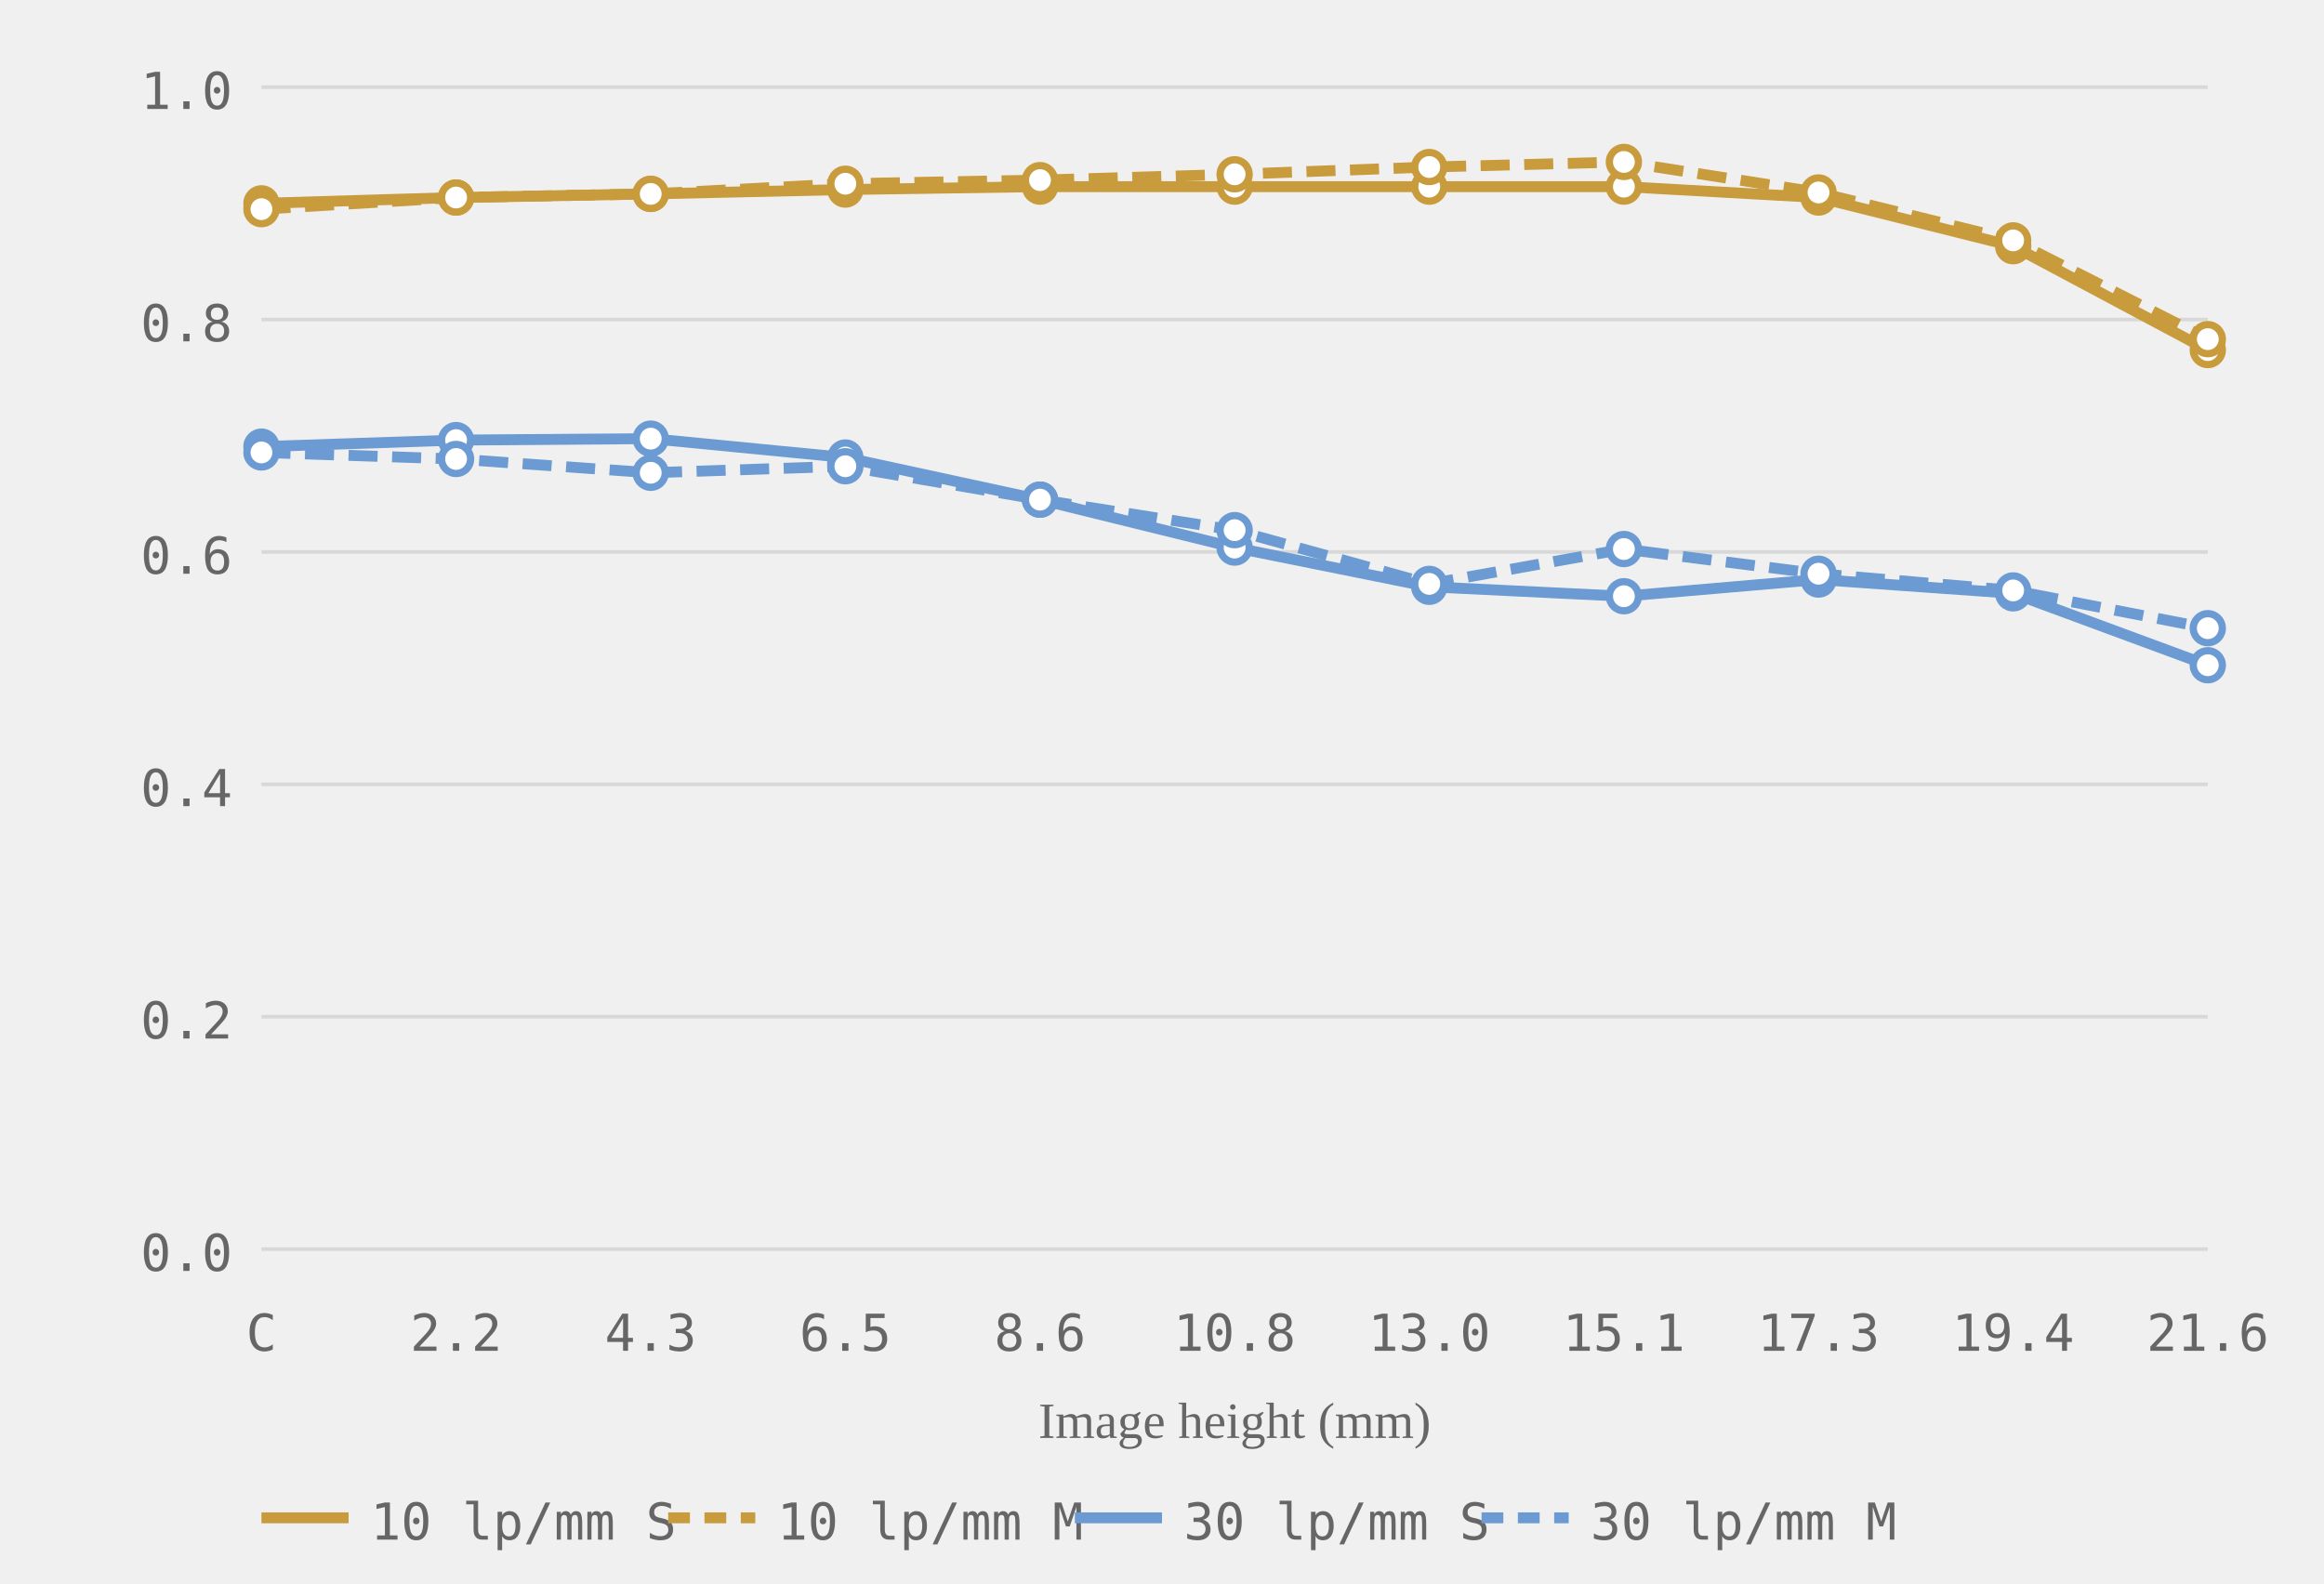
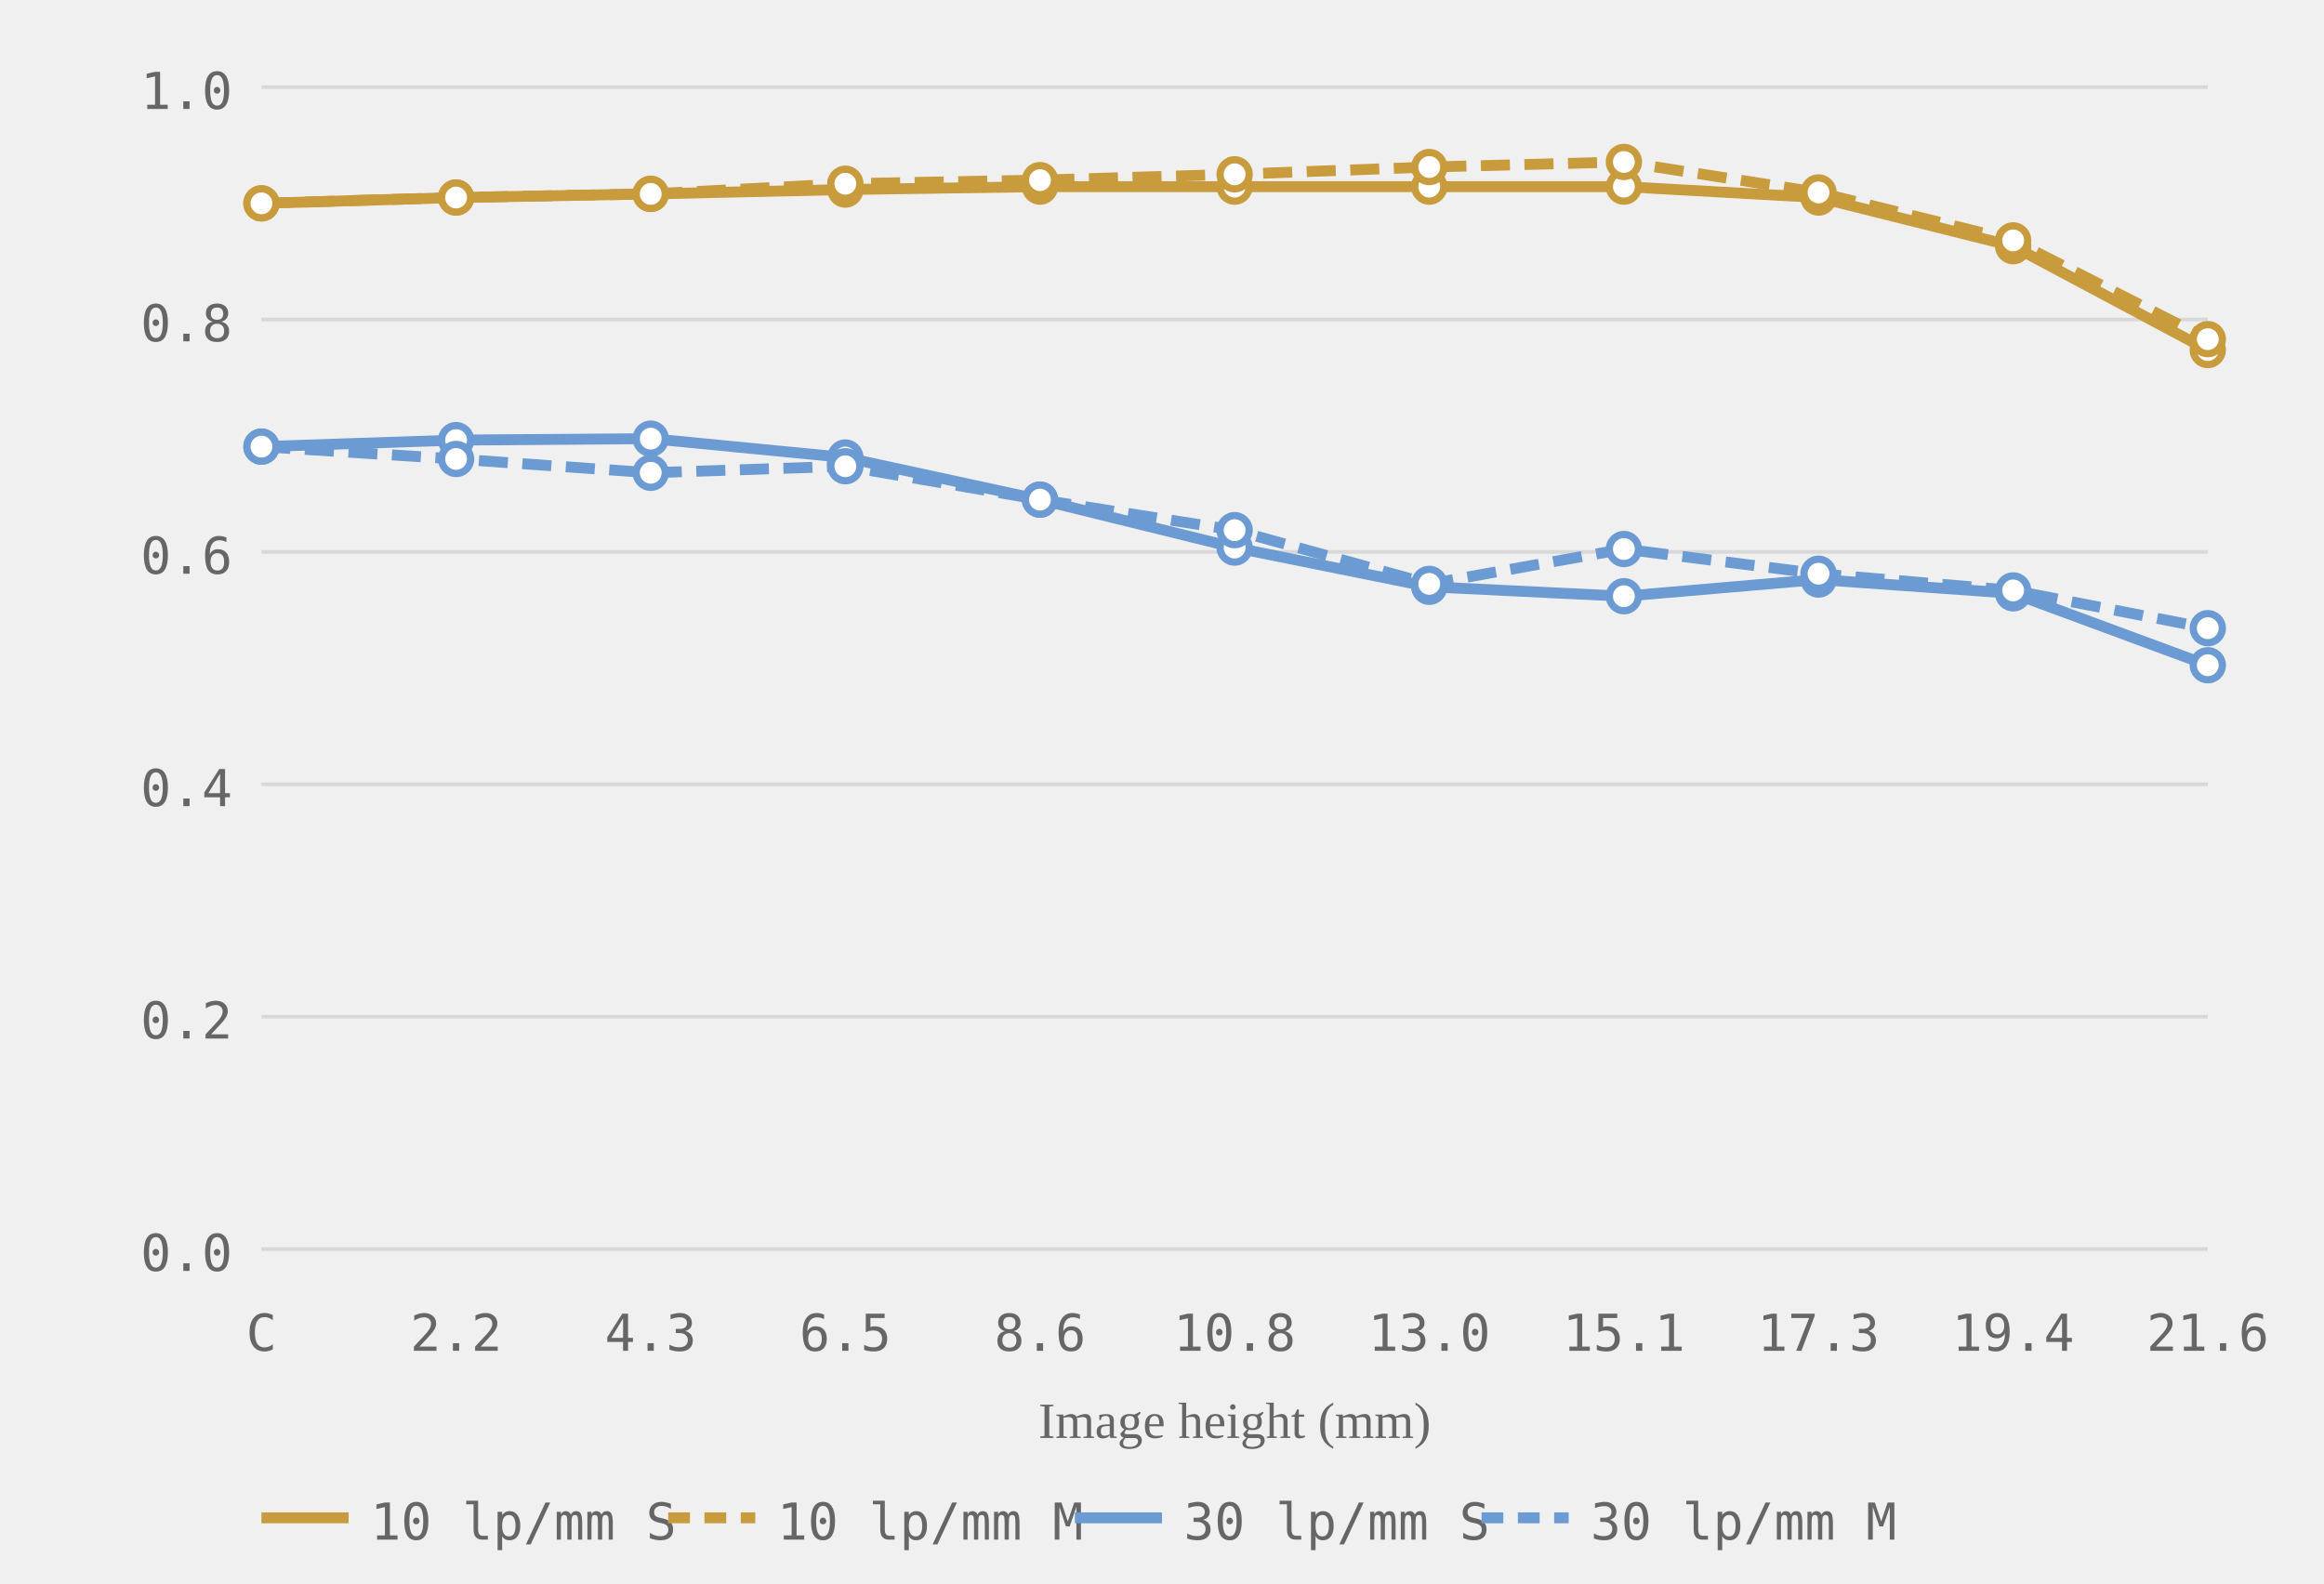
<svg xmlns="http://www.w3.org/2000/svg" viewBox="0 0 320 218" role="img" aria-label="MTF chart, generated from readings">
  <style>.grid-line { stroke: #d8d8d8; stroke-width: 0.5; }.axis-label { font-size: 7px; fill: #666666; font-family: ui-monospace, monospace; }.axis-y { text-anchor: end; }.axis-x { text-anchor: middle; }.axis-title { font-size: 7px; fill: #666666; text-anchor: middle; }.curve { fill: none; stroke-width: 1.5; }.curve-10 { stroke: #c89b3c; }.curve-30 { stroke: #6b9bd2; }.curve-m { stroke-dasharray: 4 2; }.dot { fill: white; stroke-width: 1; }.dot-10 { stroke: #c89b3c; }.dot-30 { stroke: #6b9bd2; }.legend-text { font-size: 7px; fill: #666666; font-family: ui-monospace, monospace; }</style>
  <line class="grid-line" x1="36" y1="172.0" x2="304" y2="172.0" />
  <line class="grid-line" x1="36" y1="140.0" x2="304" y2="140.0" />
  <line class="grid-line" x1="36" y1="108.0" x2="304" y2="108.0" />
  <line class="grid-line" x1="36" y1="76.0" x2="304" y2="76.0" />
  <line class="grid-line" x1="36" y1="44.0" x2="304" y2="44.0" />
  <line class="grid-line" x1="36" y1="12.0" x2="304" y2="12.0" />
  <text class="axis-label axis-y" x="32" y="175.0">0.0</text>
  <text class="axis-label axis-y" x="32" y="143.0">0.2</text>
  <text class="axis-label axis-y" x="32" y="111.0">0.4</text>
  <text class="axis-label axis-y" x="32" y="79.0">0.6</text>
  <text class="axis-label axis-y" x="32" y="47.0">0.8</text>
  <text class="axis-label axis-y" x="32" y="15.0">1.0</text>
  <text class="axis-label axis-x" x="36.0" y="186">C</text>
  <text class="axis-label axis-x" x="62.8" y="186">2.2</text>
  <text class="axis-label axis-x" x="89.6" y="186">4.3</text>
  <text class="axis-label axis-x" x="116.4" y="186">6.5</text>
  <text class="axis-label axis-x" x="143.2" y="186">8.6</text>
  <text class="axis-label axis-x" x="170.0" y="186">10.8</text>
  <text class="axis-label axis-x" x="196.8" y="186">13.0</text>
  <text class="axis-label axis-x" x="223.6" y="186">15.1</text>
  <text class="axis-label axis-x" x="250.4" y="186">17.3</text>
  <text class="axis-label axis-x" x="277.2" y="186">19.4</text>
  <text class="axis-label axis-x" x="304.0" y="186">21.6</text>
  <text class="axis-title" x="170.0" y="198">Image height (mm)</text>
  <polyline class="curve curve-10" points="36.0,28.0 62.8,27.2 89.6,26.7 116.4,26.1 143.2,25.7 170.0,25.7 196.8,25.7 223.6,25.7 250.4,27.2 277.2,33.9 304.0,48.2" />
-   <polyline class="curve curve-10 curve-m" points="36.0,28.8 62.8,27.2 89.6,26.7 116.4,25.3 143.2,24.8 170.0,24.0 196.8,23.0 223.6,22.3 250.4,26.5 277.2,33.1 304.0,46.7" stroke-dasharray="4 2" />
+   <polyline class="curve curve-10 curve-m" points="36.0,28.0 62.8,27.2 89.6,26.7 116.4,25.3 143.2,24.8 170.0,24.0 196.8,23.0 223.6,22.3 250.4,26.5 277.2,33.1 304.0,46.7" stroke-dasharray="4 2" />
  <polyline class="curve curve-30" points="36.0,61.5 62.8,60.6 89.6,60.4 116.4,63.0 143.2,68.8 170.0,75.4 196.8,80.8 223.6,82.1 250.4,79.8 277.2,81.7 304.0,91.6" />
-   <polyline class="curve curve-30 curve-m" points="36.0,62.3 62.8,63.2 89.6,65.1 116.4,64.2 143.2,68.8 170.0,73.0 196.8,80.4 223.6,75.6 250.4,79.0 277.2,81.3 304.0,86.5" stroke-dasharray="4 2" />
+   <polyline class="curve curve-30 curve-m" points="36.0,61.5 62.8,63.2 89.6,65.1 116.4,64.2 143.2,68.8 170.0,73.0 196.8,80.4 223.6,75.6 250.4,79.0 277.2,81.3 304.0,86.5" stroke-dasharray="4 2" />
  <circle class="dot dot-10" cx="36.0" cy="28.0" r="2" />
  <circle class="dot dot-10" cx="62.8" cy="27.2" r="2" />
  <circle class="dot dot-10" cx="89.6" cy="26.7" r="2" />
  <circle class="dot dot-10" cx="116.4" cy="26.1" r="2" />
  <circle class="dot dot-10" cx="143.2" cy="25.7" r="2" />
  <circle class="dot dot-10" cx="170.0" cy="25.7" r="2" />
  <circle class="dot dot-10" cx="196.8" cy="25.7" r="2" />
  <circle class="dot dot-10" cx="223.6" cy="25.7" r="2" />
  <circle class="dot dot-10" cx="250.4" cy="27.2" r="2" />
  <circle class="dot dot-10" cx="277.2" cy="33.9" r="2" />
  <circle class="dot dot-10" cx="304.0" cy="48.2" r="2" />
-   <circle class="dot dot-10" cx="36.0" cy="28.8" r="2" />
+   <circle class="dot dot-10" cx="36.0" cy="28.0" r="2" />
  <circle class="dot dot-10" cx="62.8" cy="27.2" r="2" />
  <circle class="dot dot-10" cx="89.6" cy="26.7" r="2" />
  <circle class="dot dot-10" cx="116.4" cy="25.3" r="2" />
  <circle class="dot dot-10" cx="143.2" cy="24.8" r="2" />
  <circle class="dot dot-10" cx="170.0" cy="24.0" r="2" />
  <circle class="dot dot-10" cx="196.8" cy="23.0" r="2" />
  <circle class="dot dot-10" cx="223.6" cy="22.3" r="2" />
  <circle class="dot dot-10" cx="250.4" cy="26.5" r="2" />
  <circle class="dot dot-10" cx="277.2" cy="33.1" r="2" />
  <circle class="dot dot-10" cx="304.0" cy="46.7" r="2" />
  <circle class="dot dot-30" cx="36.0" cy="61.5" r="2" />
  <circle class="dot dot-30" cx="62.8" cy="60.6" r="2" />
  <circle class="dot dot-30" cx="89.6" cy="60.4" r="2" />
  <circle class="dot dot-30" cx="116.4" cy="63.0" r="2" />
  <circle class="dot dot-30" cx="143.2" cy="68.8" r="2" />
  <circle class="dot dot-30" cx="170.0" cy="75.4" r="2" />
  <circle class="dot dot-30" cx="196.8" cy="80.8" r="2" />
  <circle class="dot dot-30" cx="223.6" cy="82.1" r="2" />
  <circle class="dot dot-30" cx="250.4" cy="79.8" r="2" />
  <circle class="dot dot-30" cx="277.2" cy="81.7" r="2" />
  <circle class="dot dot-30" cx="304.0" cy="91.6" r="2" />
-   <circle class="dot dot-30" cx="36.0" cy="62.3" r="2" />
+   <circle class="dot dot-30" cx="36.0" cy="61.5" r="2" />
  <circle class="dot dot-30" cx="62.8" cy="63.2" r="2" />
  <circle class="dot dot-30" cx="89.6" cy="65.1" r="2" />
  <circle class="dot dot-30" cx="116.4" cy="64.2" r="2" />
  <circle class="dot dot-30" cx="143.2" cy="68.8" r="2" />
  <circle class="dot dot-30" cx="170.0" cy="73.0" r="2" />
  <circle class="dot dot-30" cx="196.8" cy="80.4" r="2" />
  <circle class="dot dot-30" cx="223.6" cy="75.6" r="2" />
  <circle class="dot dot-30" cx="250.4" cy="79.0" r="2" />
  <circle class="dot dot-30" cx="277.2" cy="81.3" r="2" />
  <circle class="dot dot-30" cx="304.0" cy="86.5" r="2" />
  <line x1="36" y1="209" x2="48" y2="209" stroke="#c89b3c" stroke-width="1.5" />
  <text class="legend-text" x="51" y="212">10 lp/mm S</text>
  <line x1="92" y1="209" x2="104" y2="209" stroke="#c89b3c" stroke-width="1.5" stroke-dasharray="3 2" />
  <text class="legend-text" x="107" y="212">10 lp/mm M</text>
  <line x1="148" y1="209" x2="160" y2="209" stroke="#6b9bd2" stroke-width="1.5" />
  <text class="legend-text" x="163" y="212">30 lp/mm S</text>
  <line x1="204" y1="209" x2="216" y2="209" stroke="#6b9bd2" stroke-width="1.5" stroke-dasharray="3 2" />
  <text class="legend-text" x="219" y="212">30 lp/mm M</text>
</svg>
